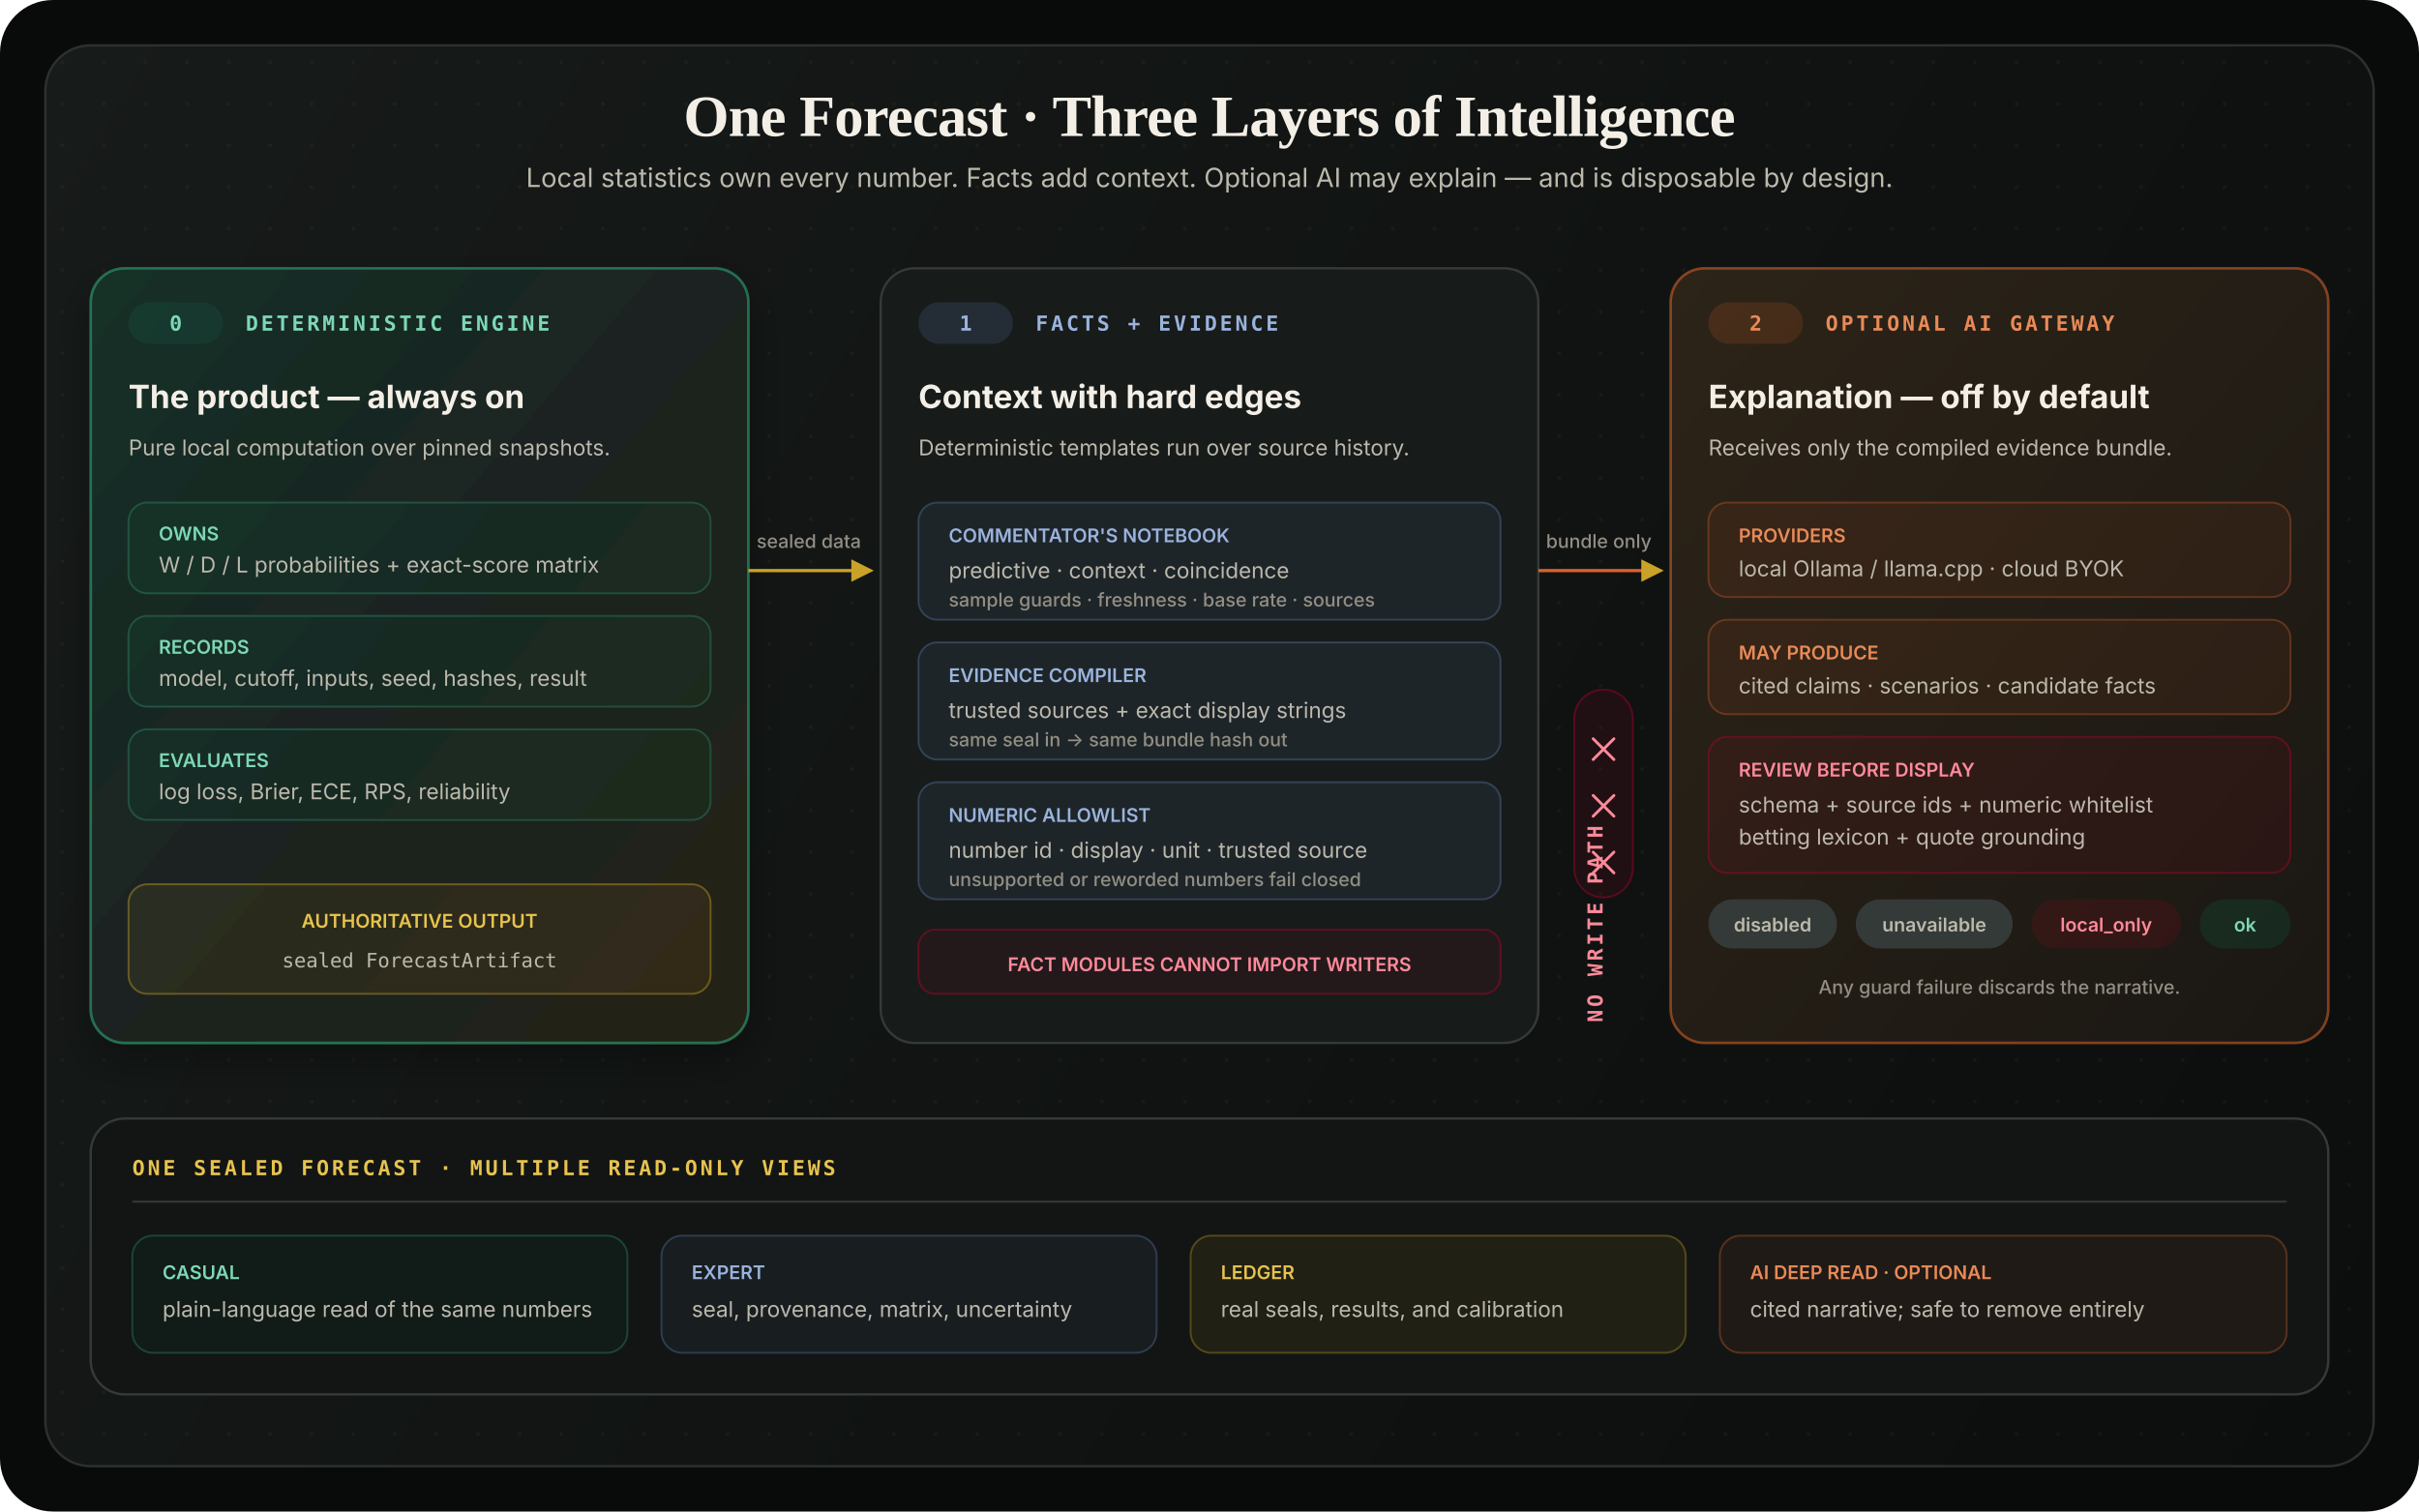
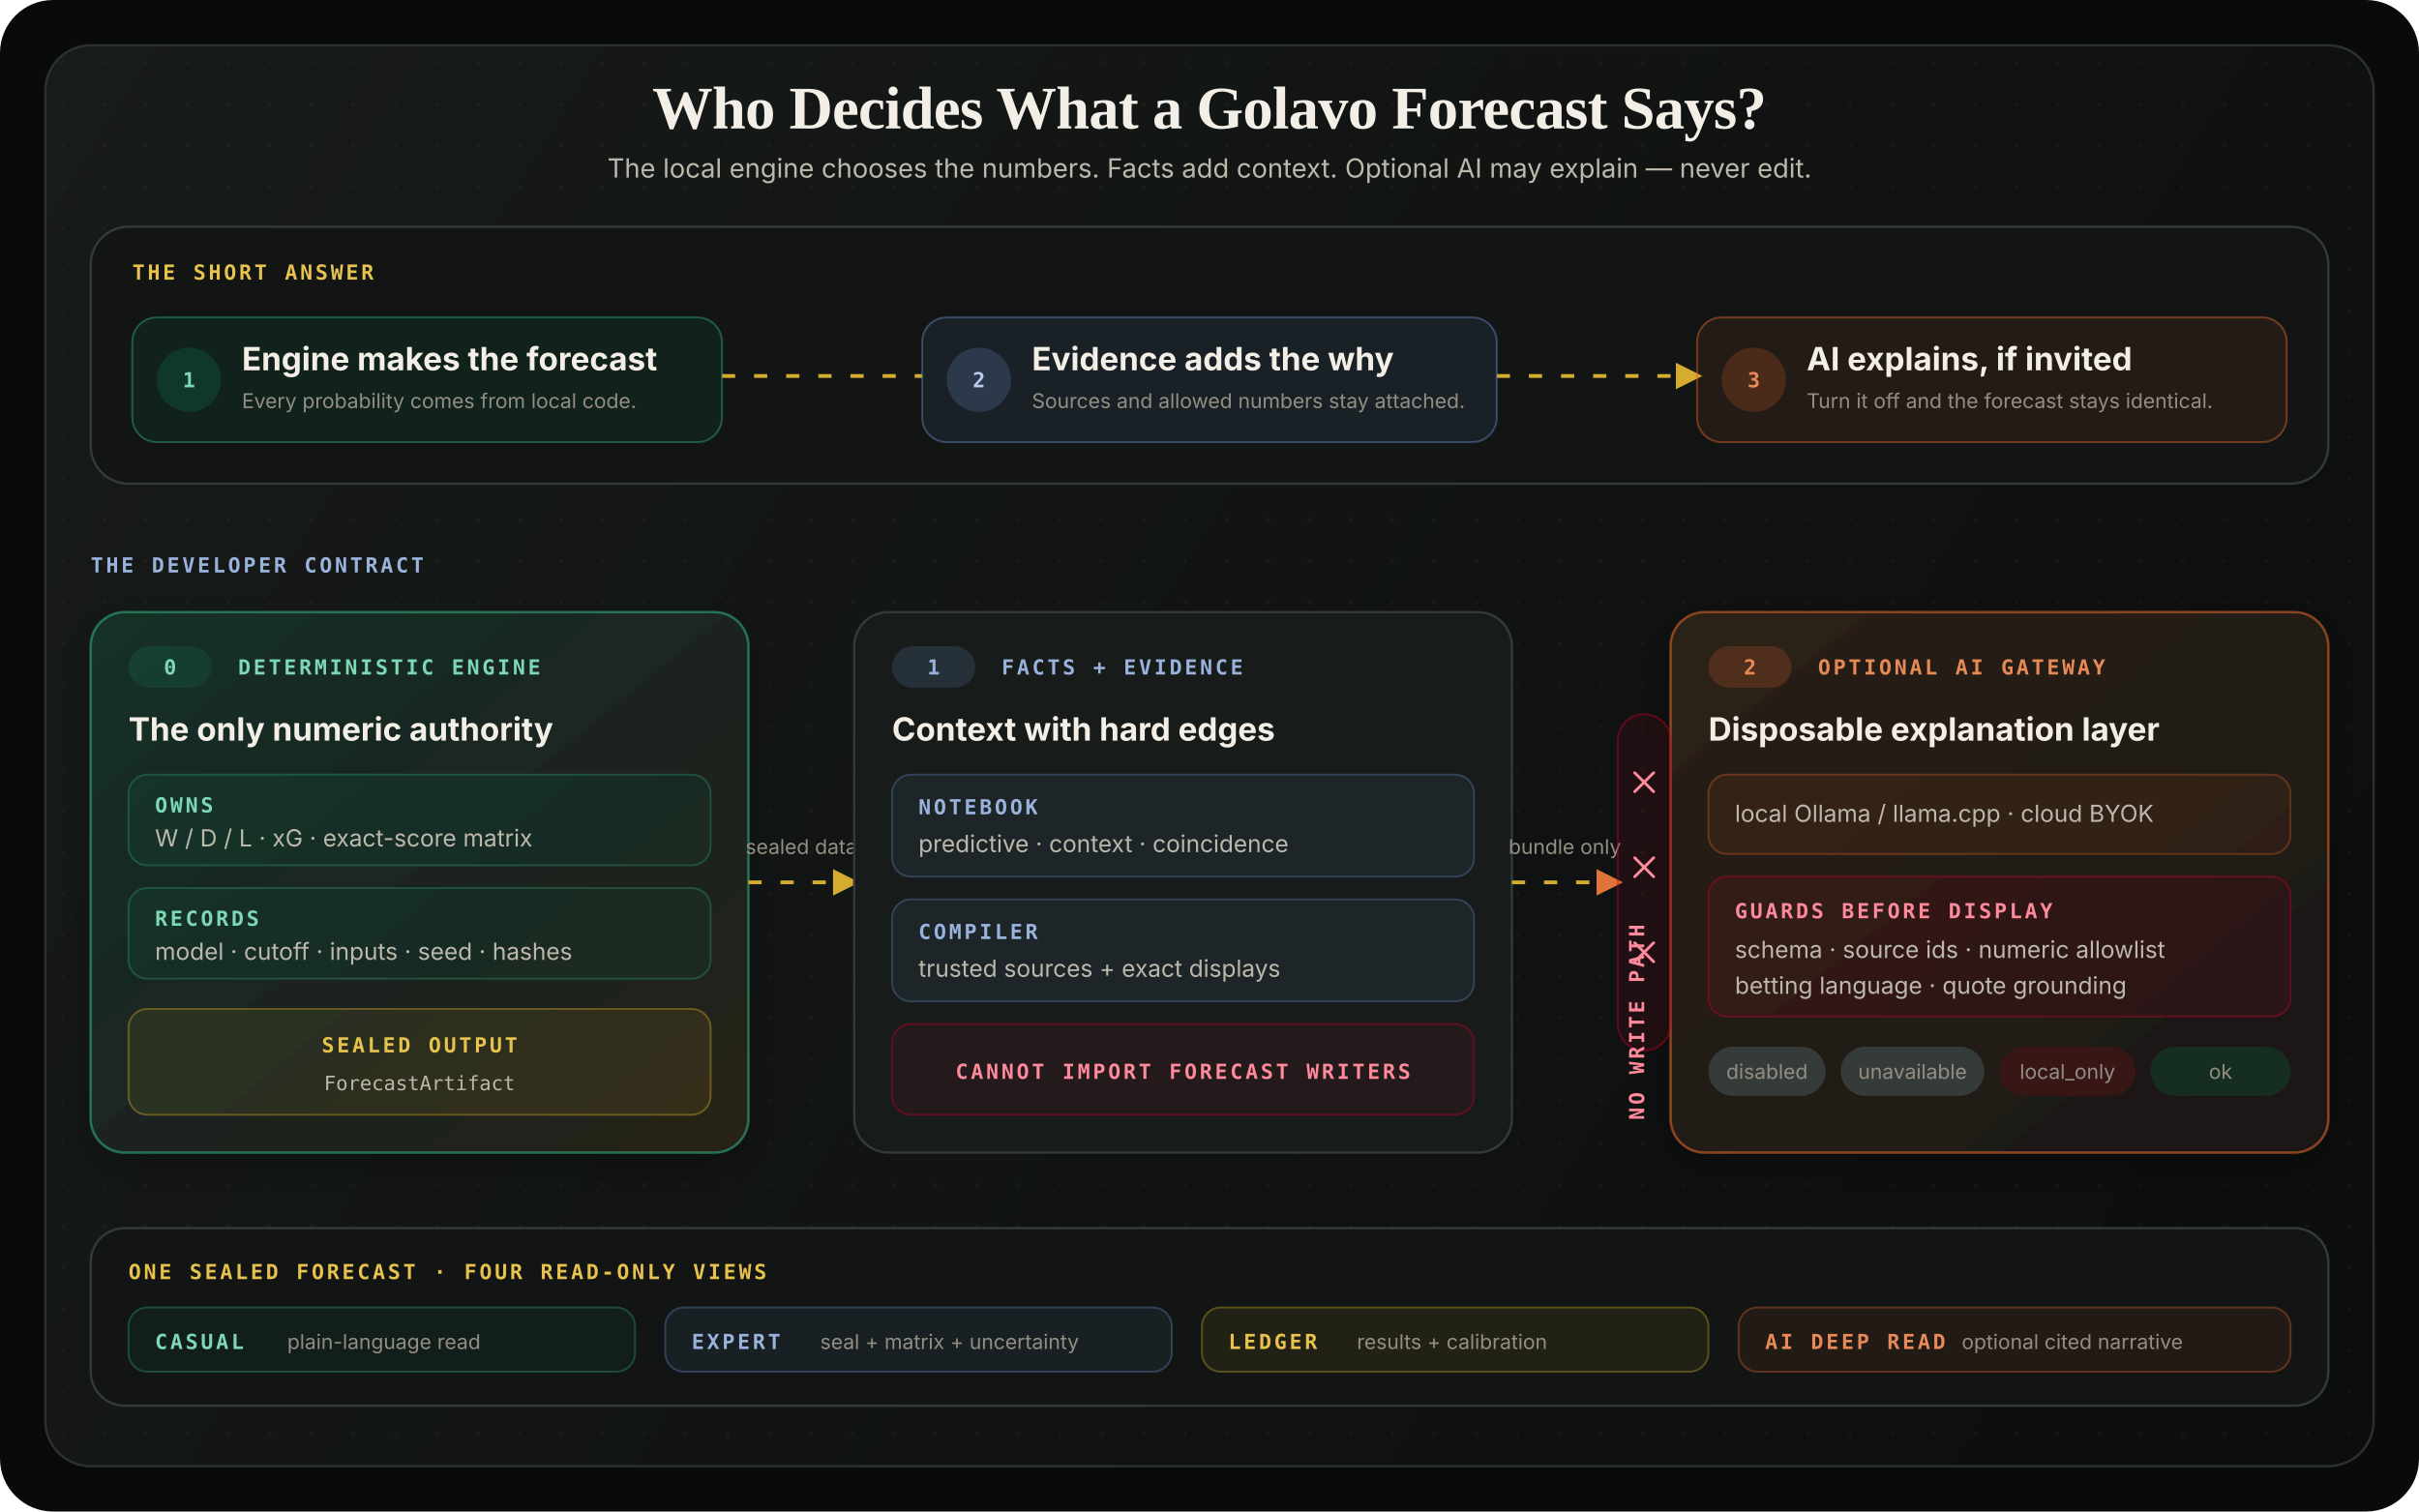
- <svg xmlns="http://www.w3.org/2000/svg" width="1280" height="800" viewBox="0 0 1280 800" fill="none" role="img" aria-labelledby="title desc">
+ <svg xmlns="http://www.w3.org/2000/svg" width="1280" height="800" viewBox="0 0 1280 800" role="img" aria-labelledby="title desc">
  <defs>
    <linearGradient id="bg" x1="24" y1="24" x2="1256" y2="776" gradientUnits="userSpaceOnUse">
      <stop stop-color="#171B1A" />
-       <stop offset=".55" stop-color="#101312" />
+       <stop offset=".56" stop-color="#101312" />
      <stop offset="1" stop-color="#0B0E0D" />
    </linearGradient>
-     <linearGradient id="core" x1="0" y1="0" x2="1" y2="1">
+     <linearGradient id="engine" x1="0" y1="0" x2="1" y2="1">
      <stop stop-color="#173128" />
-       <stop offset=".55" stop-color="#1B211F" />
-       <stop offset="1" stop-color="#242116" />
+       <stop offset=".62" stop-color="#1B211F" />
+       <stop offset="1" stop-color="#282216" />
    </linearGradient>
    <linearGradient id="ai" x1="0" y1="0" x2="1" y2="1">
-       <stop stop-color="#2D2418" />
-       <stop offset="1" stop-color="#1A1713" />
+       <stop stop-color="#2B2117" />
+       <stop offset="1" stop-color="#1B1713" />
    </linearGradient>
    <pattern id="dots" width="22" height="22" patternUnits="userSpaceOnUse">
-       <circle cx="11" cy="11" r="1" fill="#C9A227" fill-opacity=".06" />
+       <circle cx="11" cy="11" r="1" fill="#C9A227" fill-opacity=".055" />
    </pattern>
-     <filter id="shadow" x="-20%" y="-20%" width="140%" height="150%">
-       <feDropShadow dx="0" dy="9" stdDeviation="11" flood-color="#000" flood-opacity=".3" />
+     <filter id="shadow" x="-20%" y="-20%" width="140%" height="160%">
+       <feDropShadow dx="0" dy="8" stdDeviation="11" flood-color="#000" flood-opacity=".28" />
+     </filter>
+     <filter id="glow" x="-100%" y="-100%" width="300%" height="300%">
+       <feGaussianBlur stdDeviation="4" result="b" />
+       <feMerge>
+         <feMergeNode in="b" />
+         <feMergeNode in="SourceGraphic" />
+       </feMerge>
    </filter>
    <marker id="gold" viewBox="0 0 10 10" refX="8" refY="5" markerWidth="7" markerHeight="7" orient="auto">
-       <path d="M0 0L10 5L0 10Z" fill="#C9A227" />
+       <path d="M0 0L10 5L0 10Z" fill="#D4AD2E" />
    </marker>
-     <marker id="green" viewBox="0 0 10 10" refX="8" refY="5" markerWidth="7" markerHeight="7" orient="auto">
-       <path d="M0 0L10 5L0 10Z" fill="#2F9E73" />
+     <marker id="orange" viewBox="0 0 10 10" refX="8" refY="5" markerWidth="7" markerHeight="7" orient="auto">
+       <path d="M0 0L10 5L0 10Z" fill="#E07338" />
    </marker>
    <style>
-       .title{font:600 31px ui-serif,Georgia,"Times New Roman",serif;fill:#F4EFE6;letter-spacing:-.4px}.subtitle{font:400 14px -apple-system,BlinkMacSystemFont,"Segoe UI",sans-serif;fill:#BCB8AC}.eye{font:700 11px ui-monospace,"SF Mono",Menlo,monospace;letter-spacing:1.5px}.head{font:650 17px -apple-system,BlinkMacSystemFont,"Segoe UI",sans-serif;fill:#F4EFE6}.body{font:400 11.5px -apple-system,BlinkMacSystemFont,"Segoe UI",sans-serif;fill:#BCB8AC}.small{font:450 10px -apple-system,BlinkMacSystemFont,"Segoe UI",sans-serif;fill:#928E83}.mono{font:500 10.5px ui-monospace,"SF Mono",Menlo,monospace;fill:#BCB8AC}.chip{font:600 10px -apple-system,BlinkMacSystemFont,"Segoe UI",sans-serif}.card{fill:#171B1A;stroke:#343A37;stroke-width:1.25}.edge{stroke:#C9A227;stroke-width:1.7;fill:none;marker-end:url(#gold)}
+       .title{font:600 32px Georgia,"Times New Roman",serif;letter-spacing:-.35px;fill:#F4EFE6}.sub{font:400 14px -apple-system,BlinkMacSystemFont,"Segoe UI",sans-serif;fill:#BCB8AC}.kicker{font:700 11px ui-monospace,"SF Mono",Menlo,monospace;letter-spacing:1.45px}.head{font:650 17px -apple-system,BlinkMacSystemFont,"Segoe UI",sans-serif;fill:#F4EFE6}.body{font:400 12.5px -apple-system,BlinkMacSystemFont,"Segoe UI",sans-serif;fill:#BCB8AC}.small{font:400 10.8px -apple-system,BlinkMacSystemFont,"Segoe UI",sans-serif;fill:#928E83}.mono{font:500 10.5px ui-monospace,"SF Mono",Menlo,monospace;fill:#BCB8AC}.card{fill:#171B1A;stroke:#343A37;stroke-width:1.25}.signal{fill:none;stroke:#D4AD2E;stroke-width:2;stroke-dasharray:7 10;animation:travel 3.6s linear infinite}.guard{animation:guard 2.8s ease-in-out infinite;transform-box:fill-box;transform-origin:center}@keyframes travel{to{stroke-dashoffset:-68}}@keyframes guard{0%,100%{opacity:.55}50%{opacity:1}}@media(prefers-reduced-motion:reduce){.signal,.guard{animation:none}.guard{opacity:.78}}
    </style>
  </defs>
  <rect width="1280" height="800" rx="28" fill="#090B0A" />
  <rect x="24" y="24" width="1232" height="752" rx="24" fill="url(#bg)" stroke="#2C302E" stroke-width="1.25" />
-   <rect x="24" y="24" width="1232" height="752" rx="24" fill="url(#dots)" />
-   <text x="640" y="72" text-anchor="middle" class="title">One Forecast · Three Layers of Intelligence</text>
-   <text x="640" y="99" text-anchor="middle" class="subtitle">Local statistics own every number. Facts add context. Optional AI may explain — and is disposable by design.</text>
-   <g transform="translate(48 142)" filter="url(#shadow)">
-     <rect width="348" height="410" rx="18" fill="url(#core)" stroke="#2F9E73" stroke-opacity=".62" stroke-width="1.4" />
-     <rect x="20" y="18" width="50" height="22" rx="11" fill="#0B6E4F" fill-opacity=".18" />
-     <text x="45" y="33" text-anchor="middle" class="eye" fill="#7DD8B6">0</text>
-     <text x="82" y="33" class="eye" fill="#7DD8B6">DETERMINISTIC ENGINE</text>
-     <text x="20" y="74" class="head">The product — always on</text>
-     <text x="20" y="99" class="body">Pure local computation over pinned snapshots.</text>
-     <g transform="translate(20 124)">
-       <rect width="308" height="48" rx="10" fill="#0B6E4F" fill-opacity=".1" stroke="#2F9E73" stroke-opacity=".35" />
-       <text x="16" y="20" class="chip" fill="#7DD8B6">OWNS</text>
-       <text x="16" y="37" class="body">W / D / L probabilities + exact-score matrix</text>
-       <rect y="60" width="308" height="48" rx="10" fill="#0B6E4F" fill-opacity=".1" stroke="#2F9E73" stroke-opacity=".35" />
-       <text x="16" y="80" class="chip" fill="#7DD8B6">RECORDS</text>
-       <text x="16" y="97" class="body">model, cutoff, inputs, seed, hashes, result</text>
-       <rect y="120" width="308" height="48" rx="10" fill="#0B6E4F" fill-opacity=".1" stroke="#2F9E73" stroke-opacity=".35" />
-       <text x="16" y="140" class="chip" fill="#7DD8B6">EVALUATES</text>
-       <text x="16" y="157" class="body">log loss, Brier, ECE, RPS, reliability</text>
+   <rect x="25" y="25" width="1230" height="750" rx="23" fill="url(#dots)" />
+   <text x="640" y="68" text-anchor="middle" class="title">Who Decides What a Golavo Forecast Says?</text>
+   <text x="640" y="94" text-anchor="middle" class="sub">The local engine chooses the numbers. Facts add context. Optional AI may explain — never edit.</text>
+   <g transform="translate(48 120)">
+     <rect width="1184" height="136" rx="20" fill="#121514" stroke="#343A37" stroke-width="1.25" />
+     <text x="22" y="28" class="kicker" fill="#E7C34E">THE SHORT ANSWER</text>
+     <path d="M334 79H440M744 79H850" class="signal" marker-end="url(#gold)" />
+     <g transform="translate(22 48)">
+       <rect width="312" height="66" rx="13" fill="#0B6E4F" fill-opacity=".14" stroke="#2F9E73" stroke-opacity=".5" />
+       <circle cx="30" cy="33" r="17" fill="#0B6E4F" fill-opacity=".3" />
+       <text x="30" y="37" text-anchor="middle" class="kicker" fill="#7DD8B6">1</text>
+       <text x="58" y="28" class="head">Engine makes the forecast</text>
+       <text x="58" y="48" class="small">Every probability comes from local code.</text>
    </g>
-     <rect x="20" y="326" width="308" height="58" rx="10" fill="#C9A227" fill-opacity=".09" stroke="#C9A227" stroke-opacity=".42" />
-     <text x="174" y="349" text-anchor="middle" class="chip" fill="#E7C34E">AUTHORITATIVE OUTPUT</text>
-     <text x="174" y="370" text-anchor="middle" class="mono">sealed ForecastArtifact</text>
+     <g transform="translate(440 48)">
+       <rect width="304" height="66" rx="13" fill="#6082B8" fill-opacity=".11" stroke="#6082B8" stroke-opacity=".48" />
+       <circle cx="30" cy="33" r="17" fill="#6082B8" fill-opacity=".25" />
+       <text x="30" y="37" text-anchor="middle" class="kicker" fill="#B9CBEB">2</text>
+       <text x="58" y="28" class="head">Evidence adds the why</text>
+       <text x="58" y="48" class="small">Sources and allowed numbers stay attached.</text>
+     </g>
+     <g transform="translate(850 48)">
+       <rect width="312" height="66" rx="13" fill="#D9622B" fill-opacity=".09" stroke="#D9622B" stroke-opacity=".48" />
+       <circle cx="30" cy="33" r="17" fill="#D9622B" fill-opacity=".22" />
+       <text x="30" y="37" text-anchor="middle" class="kicker" fill="#E88A57">3</text>
+       <text x="58" y="28" class="head">AI explains, if invited</text>
+       <text x="58" y="48" class="small">Turn it off and the forecast stays identical.</text>
+     </g>
  </g>
-   <g transform="translate(466 142)">
-     <rect width="348" height="410" rx="18" class="card" />
-     <rect x="20" y="18" width="50" height="22" rx="11" fill="#6082B8" fill-opacity=".18" />
-     <text x="45" y="33" text-anchor="middle" class="eye" fill="#9AB3DD">1</text>
-     <text x="82" y="33" class="eye" fill="#9AB3DD">FACTS + EVIDENCE</text>
-     <text x="20" y="74" class="head">Context with hard edges</text>
-     <text x="20" y="99" class="body">Deterministic templates run over source history.</text>
-     <g transform="translate(20 124)">
-       <rect width="308" height="62" rx="10" fill="#6082B8" fill-opacity=".1" stroke="#6082B8" stroke-opacity=".35" />
-       <text x="16" y="21" class="chip" fill="#9AB3DD">COMMENTATOR'S NOTEBOOK</text>
-       <text x="16" y="40" class="body">predictive · context · coincidence</text>
-       <text x="16" y="55" class="small">sample guards · freshness · base rate · sources</text>
-       <rect y="74" width="308" height="62" rx="10" fill="#6082B8" fill-opacity=".1" stroke="#6082B8" stroke-opacity=".35" />
-       <text x="16" y="95" class="chip" fill="#9AB3DD">EVIDENCE COMPILER</text>
-       <text x="16" y="114" class="body">trusted sources + exact display strings</text>
-       <text x="16" y="129" class="small">same seal in → same bundle hash out</text>
-       <rect y="148" width="308" height="62" rx="10" fill="#6082B8" fill-opacity=".1" stroke="#6082B8" stroke-opacity=".35" />
-       <text x="16" y="169" class="chip" fill="#9AB3DD">NUMERIC ALLOWLIST</text>
-       <text x="16" y="188" class="body">number id · display · unit · trusted source</text>
-       <text x="16" y="203" class="small">unsupported or reworded numbers fail closed</text>
+   <g transform="translate(48 286)">
+     <text x="0" y="17" class="kicker" fill="#9AB3DD">THE DEVELOPER CONTRACT</text>
+     <g transform="translate(0 38)" filter="url(#shadow)">
+       <rect width="348" height="286" rx="18" fill="url(#engine)" stroke="#2F9E73" stroke-opacity=".64" stroke-width="1.3" />
+       <rect x="20" y="18" width="44" height="22" rx="11" fill="#0B6E4F" fill-opacity=".26" />
+       <text x="42" y="33" text-anchor="middle" class="kicker" fill="#7DD8B6">0</text>
+       <text x="78" y="33" class="kicker" fill="#7DD8B6">DETERMINISTIC ENGINE</text>
+       <text x="20" y="68" class="head">The only numeric authority</text>
+       <rect x="20" y="86" width="308" height="48" rx="10" fill="#0B6E4F" fill-opacity=".12" stroke="#2F9E73" stroke-opacity=".36" />
+       <text x="34" y="106" class="kicker" fill="#7DD8B6">OWNS</text>
+       <text x="34" y="124" class="body">W / D / L · xG · exact-score matrix</text>
+       <rect x="20" y="146" width="308" height="48" rx="10" fill="#0B6E4F" fill-opacity=".12" stroke="#2F9E73" stroke-opacity=".36" />
+       <text x="34" y="166" class="kicker" fill="#7DD8B6">RECORDS</text>
+       <text x="34" y="184" class="body">model · cutoff · inputs · seed · hashes</text>
+       <rect x="20" y="210" width="308" height="56" rx="10" fill="#C9A227" fill-opacity=".1" stroke="#C9A227" stroke-opacity=".42" />
+       <text x="174" y="233" text-anchor="middle" class="kicker" fill="#E7C34E">SEALED OUTPUT</text>
+       <text x="174" y="253" text-anchor="middle" class="mono">ForecastArtifact</text>
    </g>
-     <rect x="20" y="350" width="308" height="34" rx="9" fill="#BC002D" fill-opacity=".075" stroke="#BC002D" stroke-opacity=".42" />
-     <text x="174" y="372" text-anchor="middle" class="chip" fill="#FF8A9B">FACT MODULES CANNOT IMPORT WRITERS</text>
+     <path d="M348 181H404" class="signal" marker-end="url(#gold)" />
+     <text x="376" y="166" text-anchor="middle" class="small">sealed data</text>
+     <g transform="translate(404 38)">
+       <rect width="348" height="286" rx="18" class="card" />
+       <rect x="20" y="18" width="44" height="22" rx="11" fill="#6082B8" fill-opacity=".2" />
+       <text x="42" y="33" text-anchor="middle" class="kicker" fill="#9AB3DD">1</text>
+       <text x="78" y="33" class="kicker" fill="#9AB3DD">FACTS + EVIDENCE</text>
+       <text x="20" y="68" class="head">Context with hard edges</text>
+       <rect x="20" y="86" width="308" height="54" rx="10" fill="#6082B8" fill-opacity=".1" stroke="#6082B8" stroke-opacity=".36" />
+       <text x="34" y="107" class="kicker" fill="#9AB3DD">NOTEBOOK</text>
+       <text x="34" y="127" class="body">predictive · context · coincidence</text>
+       <rect x="20" y="152" width="308" height="54" rx="10" fill="#6082B8" fill-opacity=".1" stroke="#6082B8" stroke-opacity=".36" />
+       <text x="34" y="173" class="kicker" fill="#9AB3DD">COMPILER</text>
+       <text x="34" y="193" class="body">trusted sources + exact displays</text>
+       <rect x="20" y="218" width="308" height="48" rx="10" fill="#BC002D" fill-opacity=".08" stroke="#BC002D" stroke-opacity=".42" />
+       <text x="174" y="247" text-anchor="middle" class="kicker" fill="#FF8A9B">CANNOT IMPORT FORECAST WRITERS</text>
+     </g>
+     <path d="M752 181H808" class="signal" marker-end="url(#orange)" />
+     <text x="780" y="166" text-anchor="middle" class="small">bundle only</text>
+     <g transform="translate(836 38)" filter="url(#shadow)">
+       <rect width="348" height="286" rx="18" fill="url(#ai)" stroke="#D9622B" stroke-opacity=".58" stroke-width="1.3" />
+       <rect x="20" y="18" width="44" height="22" rx="11" fill="#D9622B" fill-opacity=".22" />
+       <text x="42" y="33" text-anchor="middle" class="kicker" fill="#E88A57">2</text>
+       <text x="78" y="33" class="kicker" fill="#E88A57">OPTIONAL AI GATEWAY</text>
+       <text x="20" y="68" class="head">Disposable explanation layer</text>
+       <rect x="20" y="86" width="308" height="42" rx="10" fill="#D9622B" fill-opacity=".08" stroke="#D9622B" stroke-opacity=".34" />
+       <text x="34" y="111" class="body">local Ollama / llama.cpp · cloud BYOK</text>
+       <rect x="20" y="140" width="308" height="74" rx="10" fill="#BC002D" fill-opacity=".09" stroke="#BC002D" stroke-opacity=".43" />
+       <text x="34" y="162" class="kicker" fill="#FF8A9B">GUARDS BEFORE DISPLAY</text>
+       <text x="34" y="183" class="body">schema · source ids · numeric allowlist</text>
+       <text x="34" y="202" class="body">betting language · quote grounding</text>
+       <g transform="translate(20 230)">
+         <rect width="62" height="26" rx="13" fill="#343A37" />
+         <text x="31" y="17" text-anchor="middle" class="small" fill="#BCB8AC">disabled</text>
+         <rect x="70" width="76" height="26" rx="13" fill="#343A37" />
+         <text x="108" y="17" text-anchor="middle" class="small" fill="#BCB8AC">unavailable</text>
+         <rect x="154" width="72" height="26" rx="13" fill="#BC002D" fill-opacity=".16" />
+         <text x="190" y="17" text-anchor="middle" class="small" fill="#FF8A9B">local_only</text>
+         <rect x="234" width="74" height="26" rx="13" fill="#0B6E4F" fill-opacity=".25" />
+         <text x="271" y="17" text-anchor="middle" class="small" fill="#7DD8B6">ok</text>
+       </g>
+     </g>
+     <g transform="translate(808 92)" class="guard">
+       <rect width="28" height="178" rx="14" fill="#BC002D" fill-opacity=".11" stroke="#BC002D" stroke-opacity=".45" />
+       <path d="M9 31l10 10m0-10L9 41M9 76l10 10m0-10L9 86M9 121l10 10m0-10L9 131" stroke="#FF8A9B" stroke-width="1.5" stroke-linecap="round" />
+       <text x="14" y="163" text-anchor="middle" class="kicker" fill="#FF8A9B" transform="rotate(-90 14 163)">NO WRITE PATH</text>
+     </g>
  </g>
-   <g transform="translate(884 142)">
-     <rect width="348" height="410" rx="18" fill="url(#ai)" stroke="#D9622B" stroke-opacity=".56" stroke-width="1.4" />
-     <rect x="20" y="18" width="50" height="22" rx="11" fill="#D9622B" fill-opacity=".16" />
-     <text x="45" y="33" text-anchor="middle" class="eye" fill="#E88A57">2</text>
-     <text x="82" y="33" class="eye" fill="#E88A57">OPTIONAL AI GATEWAY</text>
-     <text x="20" y="74" class="head">Explanation — off by default</text>
-     <text x="20" y="99" class="body">Receives only the compiled evidence bundle.</text>
-     <g transform="translate(20 124)">
-       <rect width="308" height="50" rx="10" fill="#D9622B" fill-opacity=".08" stroke="#D9622B" stroke-opacity=".34" />
-       <text x="16" y="21" class="chip" fill="#E88A57">PROVIDERS</text>
-       <text x="16" y="39" class="body">local Ollama / llama.cpp · cloud BYOK</text>
-       <rect y="62" width="308" height="50" rx="10" fill="#D9622B" fill-opacity=".08" stroke="#D9622B" stroke-opacity=".34" />
-       <text x="16" y="83" class="chip" fill="#E88A57">MAY PRODUCE</text>
-       <text x="16" y="101" class="body">cited claims · scenarios · candidate facts</text>
-       <rect y="124" width="308" height="72" rx="10" fill="#BC002D" fill-opacity=".08" stroke="#BC002D" stroke-opacity=".4" />
-       <text x="16" y="145" class="chip" fill="#FF8A9B">REVIEW BEFORE DISPLAY</text>
-       <text x="16" y="164" class="body">schema + source ids + numeric whitelist</text>
-       <text x="16" y="181" class="body">betting lexicon + quote grounding</text>
-     </g>
-     <g transform="translate(20 334)">
-       <rect width="68" height="26" rx="13" fill="#343A37" />
-       <text x="34" y="17" text-anchor="middle" class="chip" fill="#BCB8AC">disabled</text>
-       <rect x="78" width="83" height="26" rx="13" fill="#343A37" />
-       <text x="119.5" y="17" text-anchor="middle" class="chip" fill="#BCB8AC">unavailable</text>
-       <rect x="171" width="79" height="26" rx="13" fill="#BC002D" fill-opacity=".13" />
-       <text x="210.5" y="17" text-anchor="middle" class="chip" fill="#FF8A9B">local_only</text>
-       <rect x="260" width="48" height="26" rx="13" fill="#0B6E4F" fill-opacity=".2" />
-       <text x="284" y="17" text-anchor="middle" class="chip" fill="#7DD8B6">ok</text>
-     </g>
-     <text x="174" y="384" text-anchor="middle" class="small">Any guard failure discards the narrative.</text>
-   </g>
-   <path d="M396 302H460" class="edge" />
-   <text x="428" y="290" text-anchor="middle" class="small">sealed data</text>
-   <path d="M814 302H878" stroke="#D9622B" stroke-width="1.7" fill="none" marker-end="url(#gold)" />
-   <text x="846" y="290" text-anchor="middle" class="small">bundle only</text>
-   <rect x="833" y="365" width="31" height="110" rx="15.5" fill="#BC002D" fill-opacity=".1" stroke="#BC002D" stroke-opacity=".4" />
-   <path d="M843 391l11 11m0-11l-11 11M843 421l11 11m0-11l-11 11M843 451l11 11m0-11l-11 11" stroke="#FF8A9B" stroke-width="1.5" stroke-linecap="round" />
-   <text x="848" y="489" text-anchor="middle" class="eye" fill="#FF8A9B" transform="rotate(-90 848 489)">NO WRITE PATH</text>
-   <g transform="translate(48 592)">
-     <rect width="1184" height="146" rx="18" fill="#121514" stroke="#343A37" stroke-width="1.25" />
-     <text x="22" y="30" class="eye" fill="#E7C34E">ONE SEALED FORECAST · MULTIPLE READ-ONLY VIEWS</text>
-     <path d="M22 44H1162" stroke="#343A37" />
-     <g transform="translate(22 62)">
-       <rect width="262" height="62" rx="11" fill="#0B6E4F" fill-opacity=".08" stroke="#2F9E73" stroke-opacity=".34" />
-       <text x="16" y="23" class="chip" fill="#7DD8B6">CASUAL</text>
-       <text x="16" y="43" class="body">plain-language read of the same numbers</text>
-       <rect x="280" width="262" height="62" rx="11" fill="#6082B8" fill-opacity=".08" stroke="#6082B8" stroke-opacity=".34" />
-       <text x="296" y="23" class="chip" fill="#9AB3DD">EXPERT</text>
-       <text x="296" y="43" class="body">seal, provenance, matrix, uncertainty</text>
-       <rect x="560" width="262" height="62" rx="11" fill="#C9A227" fill-opacity=".08" stroke="#C9A227" stroke-opacity=".34" />
-       <text x="576" y="23" class="chip" fill="#E7C34E">LEDGER</text>
-       <text x="576" y="43" class="body">real seals, results, and calibration</text>
-       <rect x="840" width="300" height="62" rx="11" fill="#D9622B" fill-opacity=".07" stroke="#D9622B" stroke-opacity=".34" />
-       <text x="856" y="23" class="chip" fill="#E88A57">AI DEEP READ · OPTIONAL</text>
-       <text x="856" y="43" class="body">cited narrative; safe to remove entirely</text>
+   <g transform="translate(48 650)">
+     <rect width="1184" height="94" rx="18" fill="#121514" stroke="#343A37" stroke-width="1.25" />
+     <text x="20" y="27" class="kicker" fill="#E7C34E">ONE SEALED FORECAST · FOUR READ-ONLY VIEWS</text>
+     <g transform="translate(20 42)">
+       <rect width="268" height="34" rx="10" fill="#0B6E4F" fill-opacity=".1" stroke="#2F9E73" stroke-opacity=".38" />
+       <text x="14" y="22" class="kicker" fill="#7DD8B6">CASUAL</text>
+       <text x="84" y="22" class="small">plain-language read</text>
+       <rect x="284" width="268" height="34" rx="10" fill="#6082B8" fill-opacity=".1" stroke="#6082B8" stroke-opacity=".38" />
+       <text x="298" y="22" class="kicker" fill="#9AB3DD">EXPERT</text>
+       <text x="366" y="22" class="small">seal + matrix + uncertainty</text>
+       <rect x="568" width="268" height="34" rx="10" fill="#C9A227" fill-opacity=".09" stroke="#C9A227" stroke-opacity=".38" />
+       <text x="582" y="22" class="kicker" fill="#E7C34E">LEDGER</text>
+       <text x="650" y="22" class="small">results + calibration</text>
+       <rect x="852" width="292" height="34" rx="10" fill="#D9622B" fill-opacity=".08" stroke="#D9622B" stroke-opacity=".38" />
+       <text x="866" y="22" class="kicker" fill="#E88A57">AI DEEP READ</text>
+       <text x="970" y="22" class="small">optional cited narrative</text>
    </g>
  </g>
</svg>
